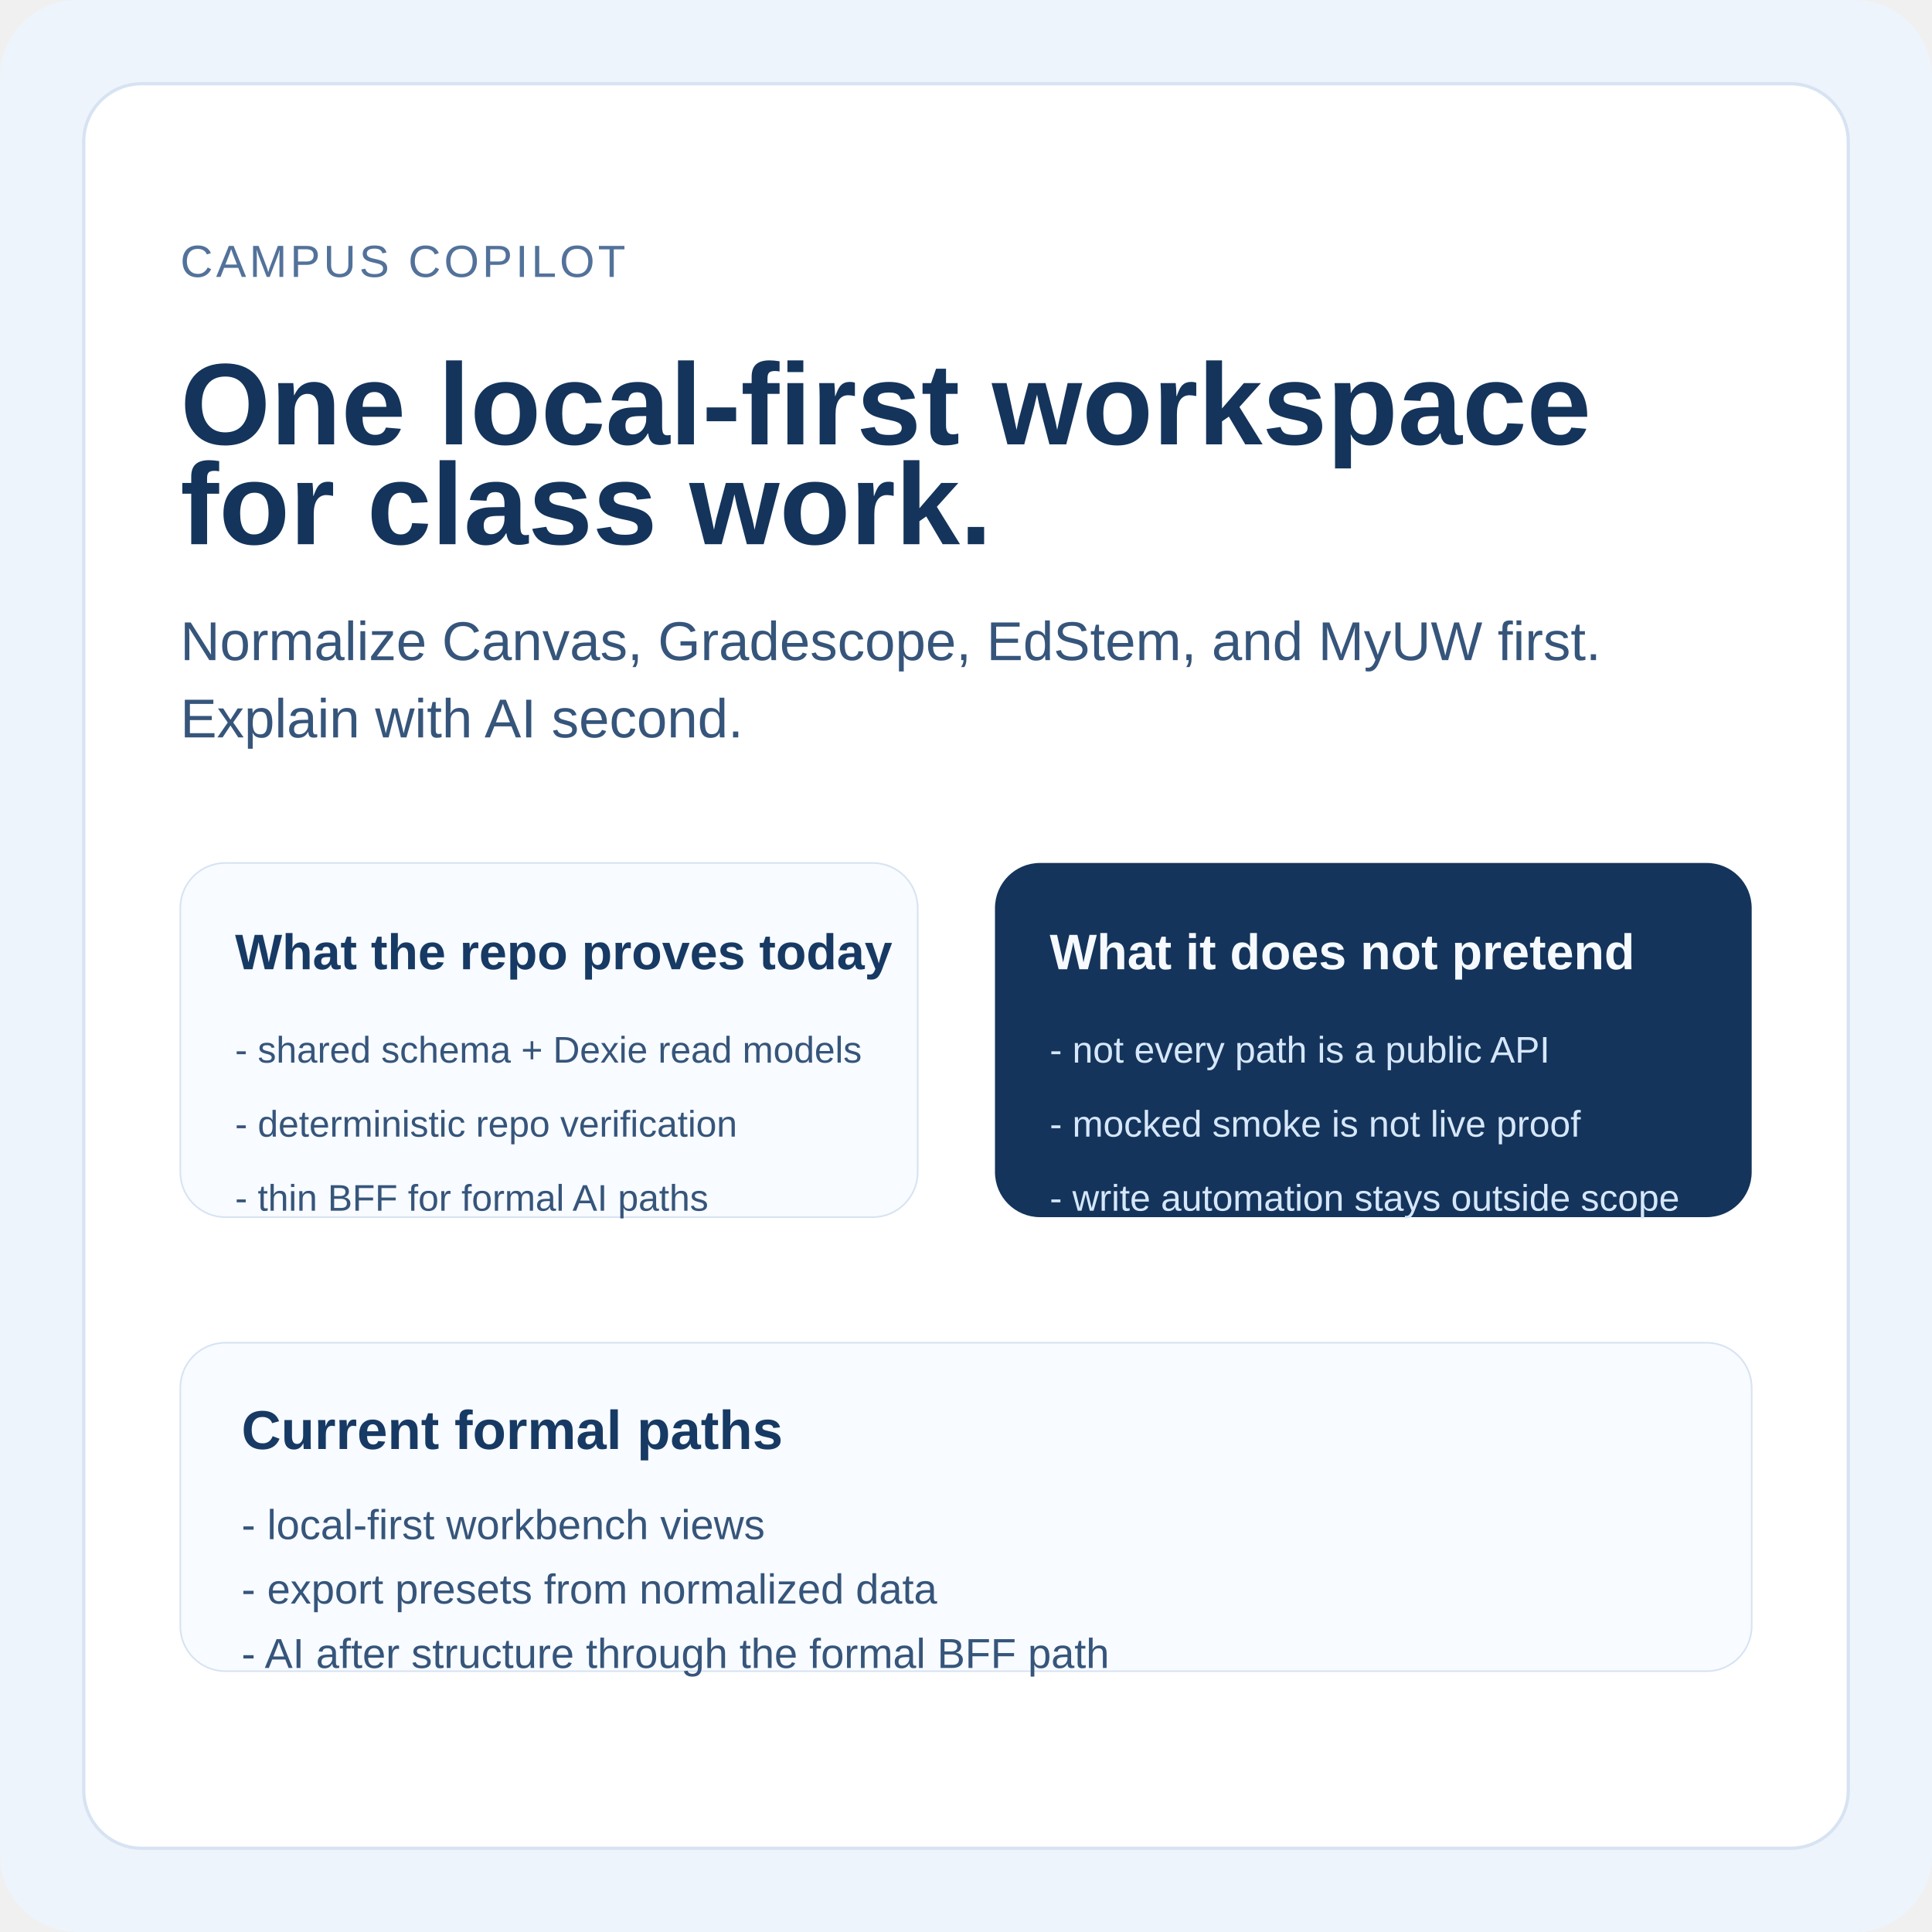
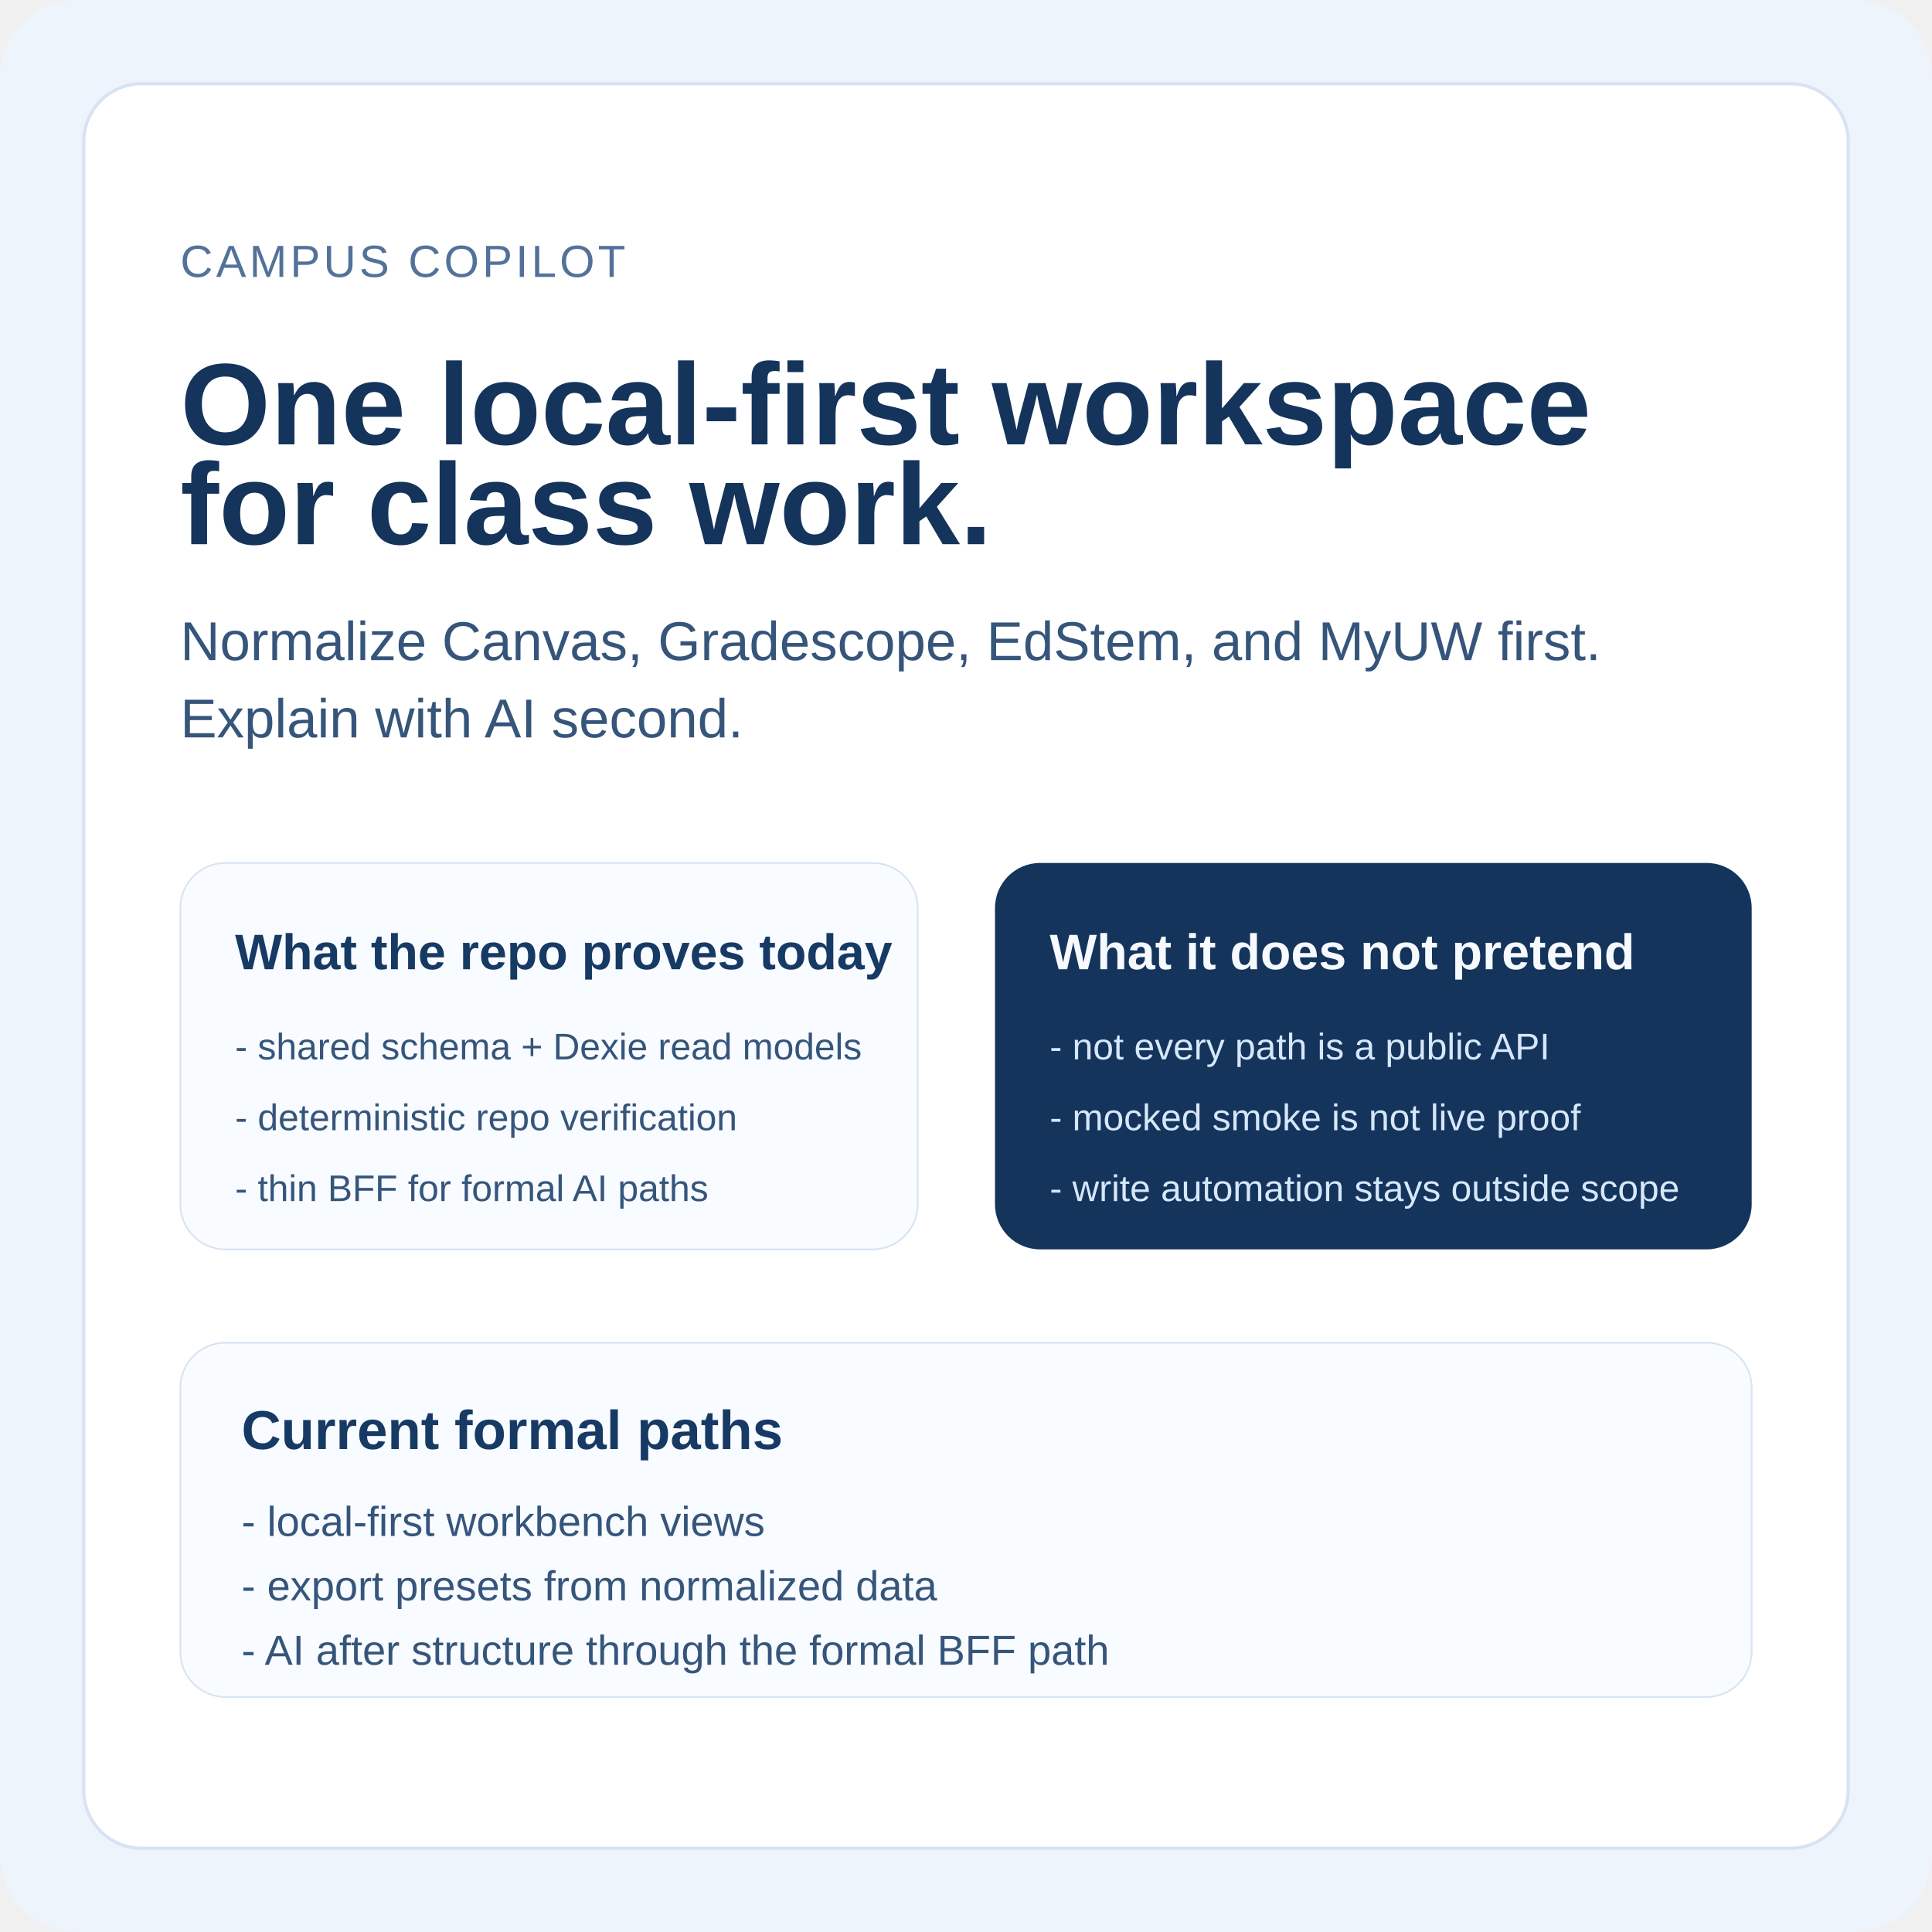
<svg xmlns="http://www.w3.org/2000/svg" width="1200" height="1200" viewBox="0 0 1200 1200" fill="none">
  <rect width="1200" height="1200" rx="48" fill="#EEF4FB" />
  <rect x="52" y="52" width="1096" height="1096" rx="36" fill="#FFFFFF" stroke="#D7E3F2" stroke-width="2" />
  <text x="112" y="172" fill="#53729A" font-family="Arial, Helvetica, sans-serif" font-size="28" letter-spacing="2">CAMPUS COPILOT</text>
  <text x="112" y="276" fill="#14345B" font-family="Arial, Helvetica, sans-serif" font-size="72" font-weight="700">One local-first workspace</text>
  <text x="112" y="338" fill="#14345B" font-family="Arial, Helvetica, sans-serif" font-size="72" font-weight="700">for class work.</text>
  <text x="112" y="410" fill="#36557B" font-family="Arial, Helvetica, sans-serif" font-size="34">Normalize Canvas, Gradescope, EdStem, and MyUW first.</text>
  <text x="112" y="458" fill="#36557B" font-family="Arial, Helvetica, sans-serif" font-size="34">Explain with AI second.</text>
-   <rect x="112" y="536" width="458" height="220" rx="28" fill="#F8FBFF" stroke="#D7E3F2" />
+   <rect x="112" y="536" width="458" height="240" rx="28" fill="#F8FBFF" stroke="#D7E3F2" />
  <text x="146" y="602" fill="#173A64" font-family="Arial, Helvetica, sans-serif" font-size="31" font-weight="700">What the repo proves today</text>
-   <text x="146" y="660" fill="#36557B" font-family="Arial, Helvetica, sans-serif" font-size="23">- shared schema + Dexie read models</text>
-   <text x="146" y="706" fill="#36557B" font-family="Arial, Helvetica, sans-serif" font-size="23">- deterministic repo verification</text>
-   <text x="146" y="752" fill="#36557B" font-family="Arial, Helvetica, sans-serif" font-size="23">- thin BFF for formal AI paths</text>
-   <rect x="618" y="536" width="470" height="220" rx="28" fill="#14345B" />
+   <text x="146" y="658" fill="#36557B" font-family="Arial, Helvetica, sans-serif" font-size="23">- shared schema + Dexie read models</text>
+   <text x="146" y="702" fill="#36557B" font-family="Arial, Helvetica, sans-serif" font-size="23">- deterministic repo verification</text>
+   <text x="146" y="746" fill="#36557B" font-family="Arial, Helvetica, sans-serif" font-size="23">- thin BFF for formal AI paths</text>
+   <rect x="618" y="536" width="470" height="240" rx="28" fill="#14345B" />
  <text x="652" y="602" fill="#F6FAFF" font-family="Arial, Helvetica, sans-serif" font-size="31" font-weight="700">What it does not pretend</text>
-   <text x="652" y="660" fill="#D6E7FB" font-family="Arial, Helvetica, sans-serif" font-size="23">- not every path is a public API</text>
-   <text x="652" y="706" fill="#D6E7FB" font-family="Arial, Helvetica, sans-serif" font-size="23">- mocked smoke is not live proof</text>
-   <text x="652" y="752" fill="#D6E7FB" font-family="Arial, Helvetica, sans-serif" font-size="23">- write automation stays outside scope</text>
-   <rect x="112" y="834" width="976" height="204" rx="28" fill="#F8FBFF" stroke="#D7E3F2" />
+   <text x="652" y="658" fill="#D6E7FB" font-family="Arial, Helvetica, sans-serif" font-size="23">- not every path is a public API</text>
+   <text x="652" y="702" fill="#D6E7FB" font-family="Arial, Helvetica, sans-serif" font-size="23">- mocked smoke is not live proof</text>
+   <text x="652" y="746" fill="#D6E7FB" font-family="Arial, Helvetica, sans-serif" font-size="23">- write automation stays outside scope</text>
+   <rect x="112" y="834" width="976" height="220" rx="28" fill="#F8FBFF" stroke="#D7E3F2" />
  <text x="150" y="900" fill="#173A64" font-family="Arial, Helvetica, sans-serif" font-size="34" font-weight="700">Current formal paths</text>
-   <text x="150" y="956" fill="#36557B" font-family="Arial, Helvetica, sans-serif" font-size="26">- local-first workbench views</text>
-   <text x="150" y="996" fill="#36557B" font-family="Arial, Helvetica, sans-serif" font-size="26">- export presets from normalized data</text>
-   <text x="150" y="1036" fill="#36557B" font-family="Arial, Helvetica, sans-serif" font-size="26">- AI after structure through the formal BFF path</text>
+   <text x="150" y="954" fill="#36557B" font-family="Arial, Helvetica, sans-serif" font-size="26">- local-first workbench views</text>
+   <text x="150" y="994" fill="#36557B" font-family="Arial, Helvetica, sans-serif" font-size="26">- export presets from normalized data</text>
+   <text x="150" y="1034" fill="#36557B" font-family="Arial, Helvetica, sans-serif" font-size="26">- AI after structure through the formal BFF path</text>
</svg>
